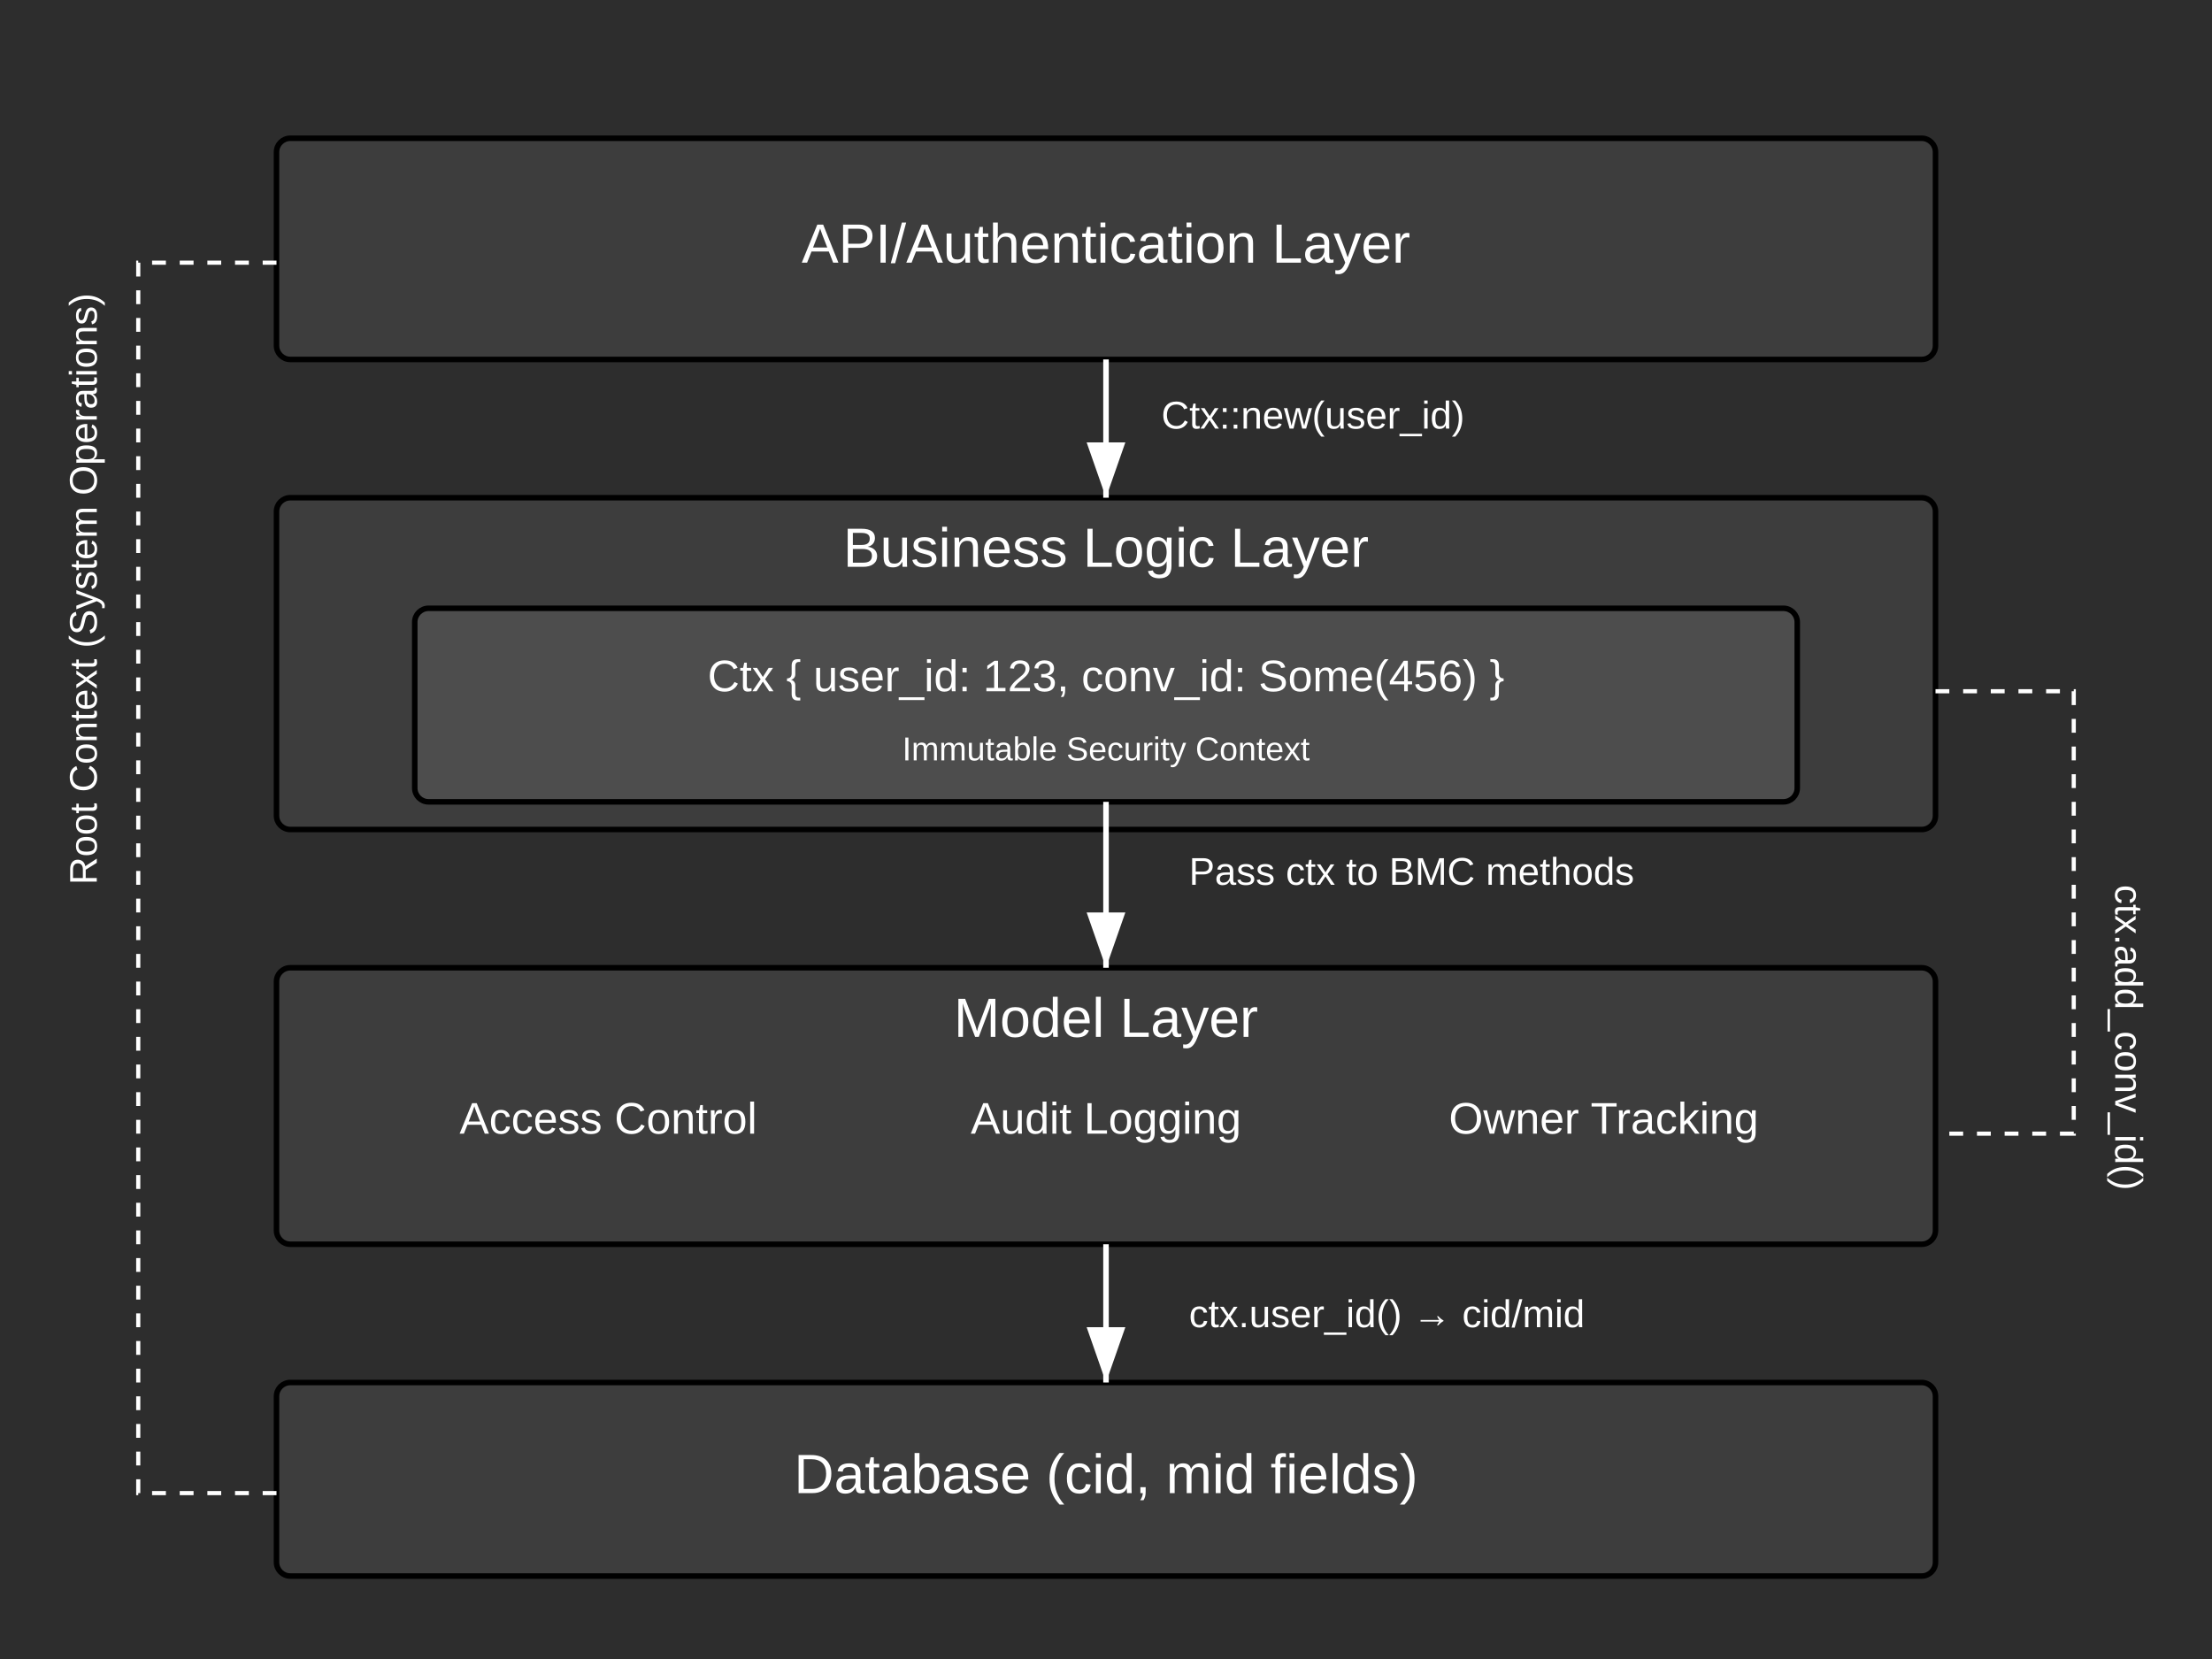
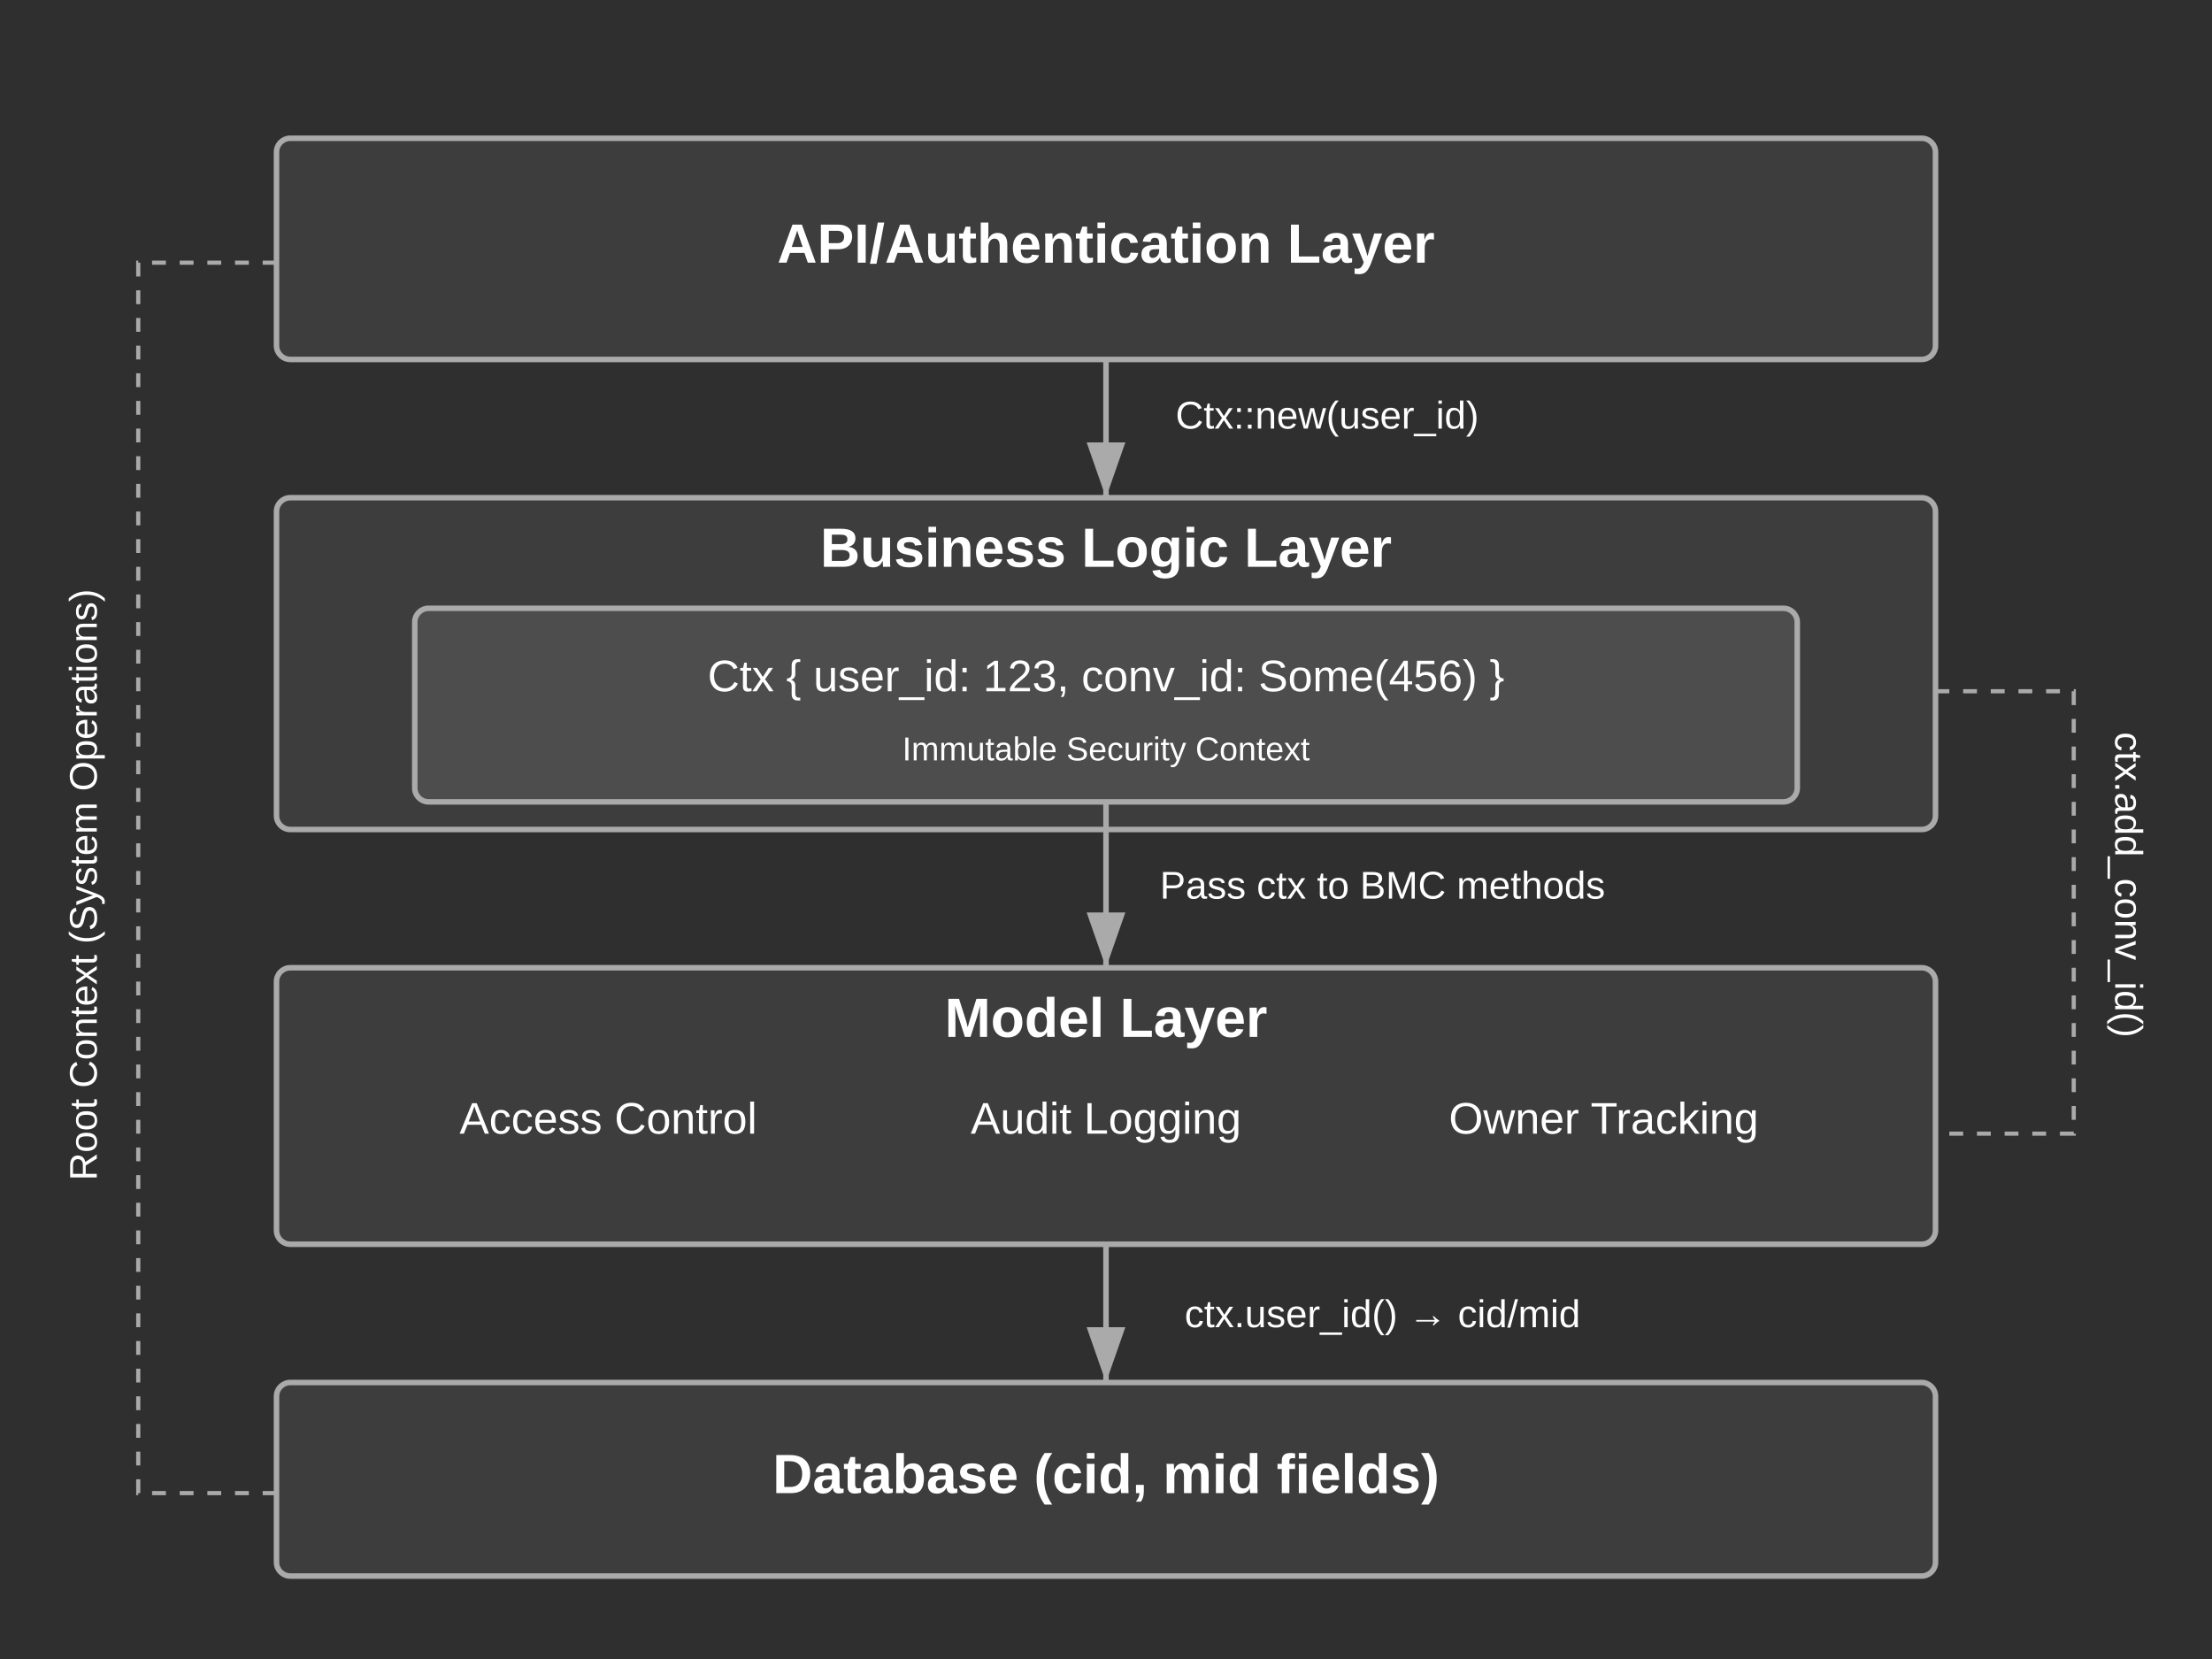
- <svg xmlns="http://www.w3.org/2000/svg" width="800" height="600" viewBox="0 0 800 600">
-   <rect width="800" height="600" fill="#2D2D2D" />
-   <rect x="100" y="50" width="600" height="80" stroke="black" stroke-width="2" fill="#3D3D3D" rx="5" />
-   <text x="400" y="95" font-family="Arial" font-size="20" fill="white" text-anchor="middle">API/Authentication Layer</text>
-   <rect x="100" y="180" width="600" height="120" stroke="black" stroke-width="2" fill="#3D3D3D" rx="5" />
-   <text x="400" y="205" font-family="Arial" font-size="20" fill="white" text-anchor="middle">Business Logic Layer</text>
-   <rect x="150" y="220" width="500" height="70" stroke="black" stroke-width="2" fill="#4D4D4D" rx="5" />
-   <text x="400" y="250" font-family="Arial" font-size="16" fill="white" text-anchor="middle">Ctx { user_id: 123, conv_id: Some(456) }</text>
-   <text x="400" y="275" font-family="Arial" font-size="12" fill="white" text-anchor="middle">Immutable Security Context</text>
-   <rect x="100" y="350" width="600" height="100" stroke="black" stroke-width="2" fill="#3D3D3D" rx="5" />
-   <text x="400" y="375" font-family="Arial" font-size="20" fill="white" text-anchor="middle">Model Layer</text>
-   <text x="220" y="410" font-family="Arial" font-size="16" fill="white" text-anchor="middle">Access Control</text>
-   <text x="400" y="410" font-family="Arial" font-size="16" fill="white" text-anchor="middle">Audit Logging</text>
-   <text x="580" y="410" font-family="Arial" font-size="16" fill="white" text-anchor="middle">Owner Tracking</text>
-   <rect x="100" y="500" width="600" height="70" stroke="black" stroke-width="2" fill="#3D3D3D" rx="5" />
-   <text x="400" y="540" font-family="Arial" font-size="20" fill="white" text-anchor="middle">Database (cid, mid fields)</text>
-   <line x1="400" y1="130" x2="400" y2="180" stroke="white" stroke-width="2" marker-end="url(#arrowhead)" />
-   <text x="420" y="155" font-family="Arial" font-size="14" fill="white">Ctx::new(user_id)</text>
-   <line x1="400" y1="290" x2="400" y2="350" stroke="white" stroke-width="2" marker-end="url(#arrowhead)" />
-   <text x="430" y="320" font-family="Arial" font-size="14" fill="white">Pass ctx to BMC methods</text>
-   <line x1="400" y1="450" x2="400" y2="500" stroke="white" stroke-width="2" marker-end="url(#arrowhead)" />
-   <text x="430" y="480" font-family="Arial" font-size="14" fill="white">ctx.user_id() → cid/mid</text>
-   <path d="M100,95 L50,95 L50,540 L100,540" stroke="white" stroke-width="1.5" fill="none" stroke-dasharray="5,5" />
-   <text x="35" y="320" font-family="Arial" font-size="14" fill="white" transform="rotate(270, 35, 320)">Root Context (System Operations)</text>
-   <path d="M700,250 L750,250 L750,410 L700,410" stroke="white" stroke-width="1.5" fill="none" stroke-dasharray="5,5" />
-   <text x="765" y="320" font-family="Arial" font-size="14" fill="white" transform="rotate(90, 765, 320)">ctx.add_conv_id()</text>
+ <svg xmlns="http://www.w3.org/2000/svg" width="800" height="600">
  <defs>
+     <style>
+       .bg { fill: #2f2f2f; }
+       .arrow-fill { fill: #AAA; }
+       .stroke-primary { stroke: #AAA; stroke-width: 2; fill: #3D3D3D; }
+       .stroke-secondary { stroke: #AAA; stroke-width: 2; fill: #4D4D4D; }
+       .stroke-dashed { stroke: #AAA; stroke-width: 1.5; stroke-dasharray: 5,5; fill: none; }
+       .line-primary { stroke: #AAA; stroke-width: 2; }
+       .text-title { font-family: Arial, sans-serif; font-size: 20px; font-weight: bold; fill: white; text-anchor: middle; }
+       .text-section { font-family: Arial, sans-serif; font-size: 16px; font-weight: bold; fill: white; text-anchor: middle; }
+       .text-box-title { font-family: Arial, sans-serif; font-size: 20px; font-weight: bold; fill: white; text-anchor: middle; }
+       .text-feature-title { font-family: Arial, sans-serif; font-size: 16px; font-weight: bold; fill: white; text-anchor: middle; }
+       .text-code { font-family: Arial, sans-serif; font-size: 16px; fill: white; text-anchor: middle; }
+       .text-small { font-family: Arial, sans-serif; font-size: 12px; fill: white; text-anchor: middle; }
+       .text-note { font-family: Arial, sans-serif; font-size: 14px; fill: white; text-anchor: middle; }
+       .text-note-sm { font-family: Arial, sans-serif; font-size: 14px; fill: white; }
+     </style>
    <marker id="arrowhead" markerWidth="10" markerHeight="7" refX="10" refY="3.5" orient="auto">
-       <polygon points="0 0, 10 3.5, 0 7" fill="white" />
+       <polygon points="0 0, 10 3.5, 0 7" class="arrow-fill" />
    </marker>
  </defs>
+   <rect width="800" height="600" class="bg" />
+   <rect x="100" y="50" width="600" height="80" rx="5" class="stroke-primary" />
+   <text x="400" y="95" class="text-box-title">API/Authentication Layer</text>
+   <rect x="100" y="180" width="600" height="120" rx="5" class="stroke-primary" />
+   <text x="400" y="205" class="text-box-title">Business Logic Layer</text>
+   <rect x="150" y="220" width="500" height="70" rx="5" class="stroke-secondary" />
+   <text x="400" y="250" class="text-code">Ctx { user_id: 123, conv_id: Some(456) }</text>
+   <text x="400" y="275" class="text-small">Immutable Security Context</text>
+   <rect x="100" y="350" width="600" height="100" rx="5" class="stroke-primary" />
+   <text x="400" y="375" class="text-box-title">Model Layer</text>
+   <text x="220" y="410" class="text-code">Access Control</text>
+   <text x="400" y="410" class="text-code">Audit Logging</text>
+   <text x="580" y="410" class="text-code">Owner Tracking</text>
+   <rect x="100" y="500" width="600" height="70" rx="5" class="stroke-primary" />
+   <text x="400" y="540" class="text-box-title">Database (cid, mid fields)</text>
+   <line x1="400" y1="130" x2="400" y2="180" class="line-primary" marker-end="url(#arrowhead)" />
+   <text x="480" y="155" class="text-note">Ctx::new(user_id)</text>
+   <line x1="400" y1="290" x2="400" y2="350" class="line-primary" marker-end="url(#arrowhead)" />
+   <text x="500" y="325" class="text-note">Pass ctx to BMC methods</text>
+   <line x1="400" y1="450" x2="400" y2="500" class="line-primary" marker-end="url(#arrowhead)" />
+   <text x="500" y="480" class="text-note">ctx.user_id() → cid/mid</text>
+   <path d="M100,95 L50,95 L50,540 L100,540" class="stroke-dashed" />
+   <text x="35" y="320" class="text-note" transform="rotate(270, 35, 320)">Root Context (System Operations)</text>
+   <path d="M700,250 L750,250 L750,410 L700,410" class="stroke-dashed" />
+   <text x="765" y="320" class="text-note" transform="rotate(90, 765, 320)">ctx.add_conv_id()</text>
</svg>
